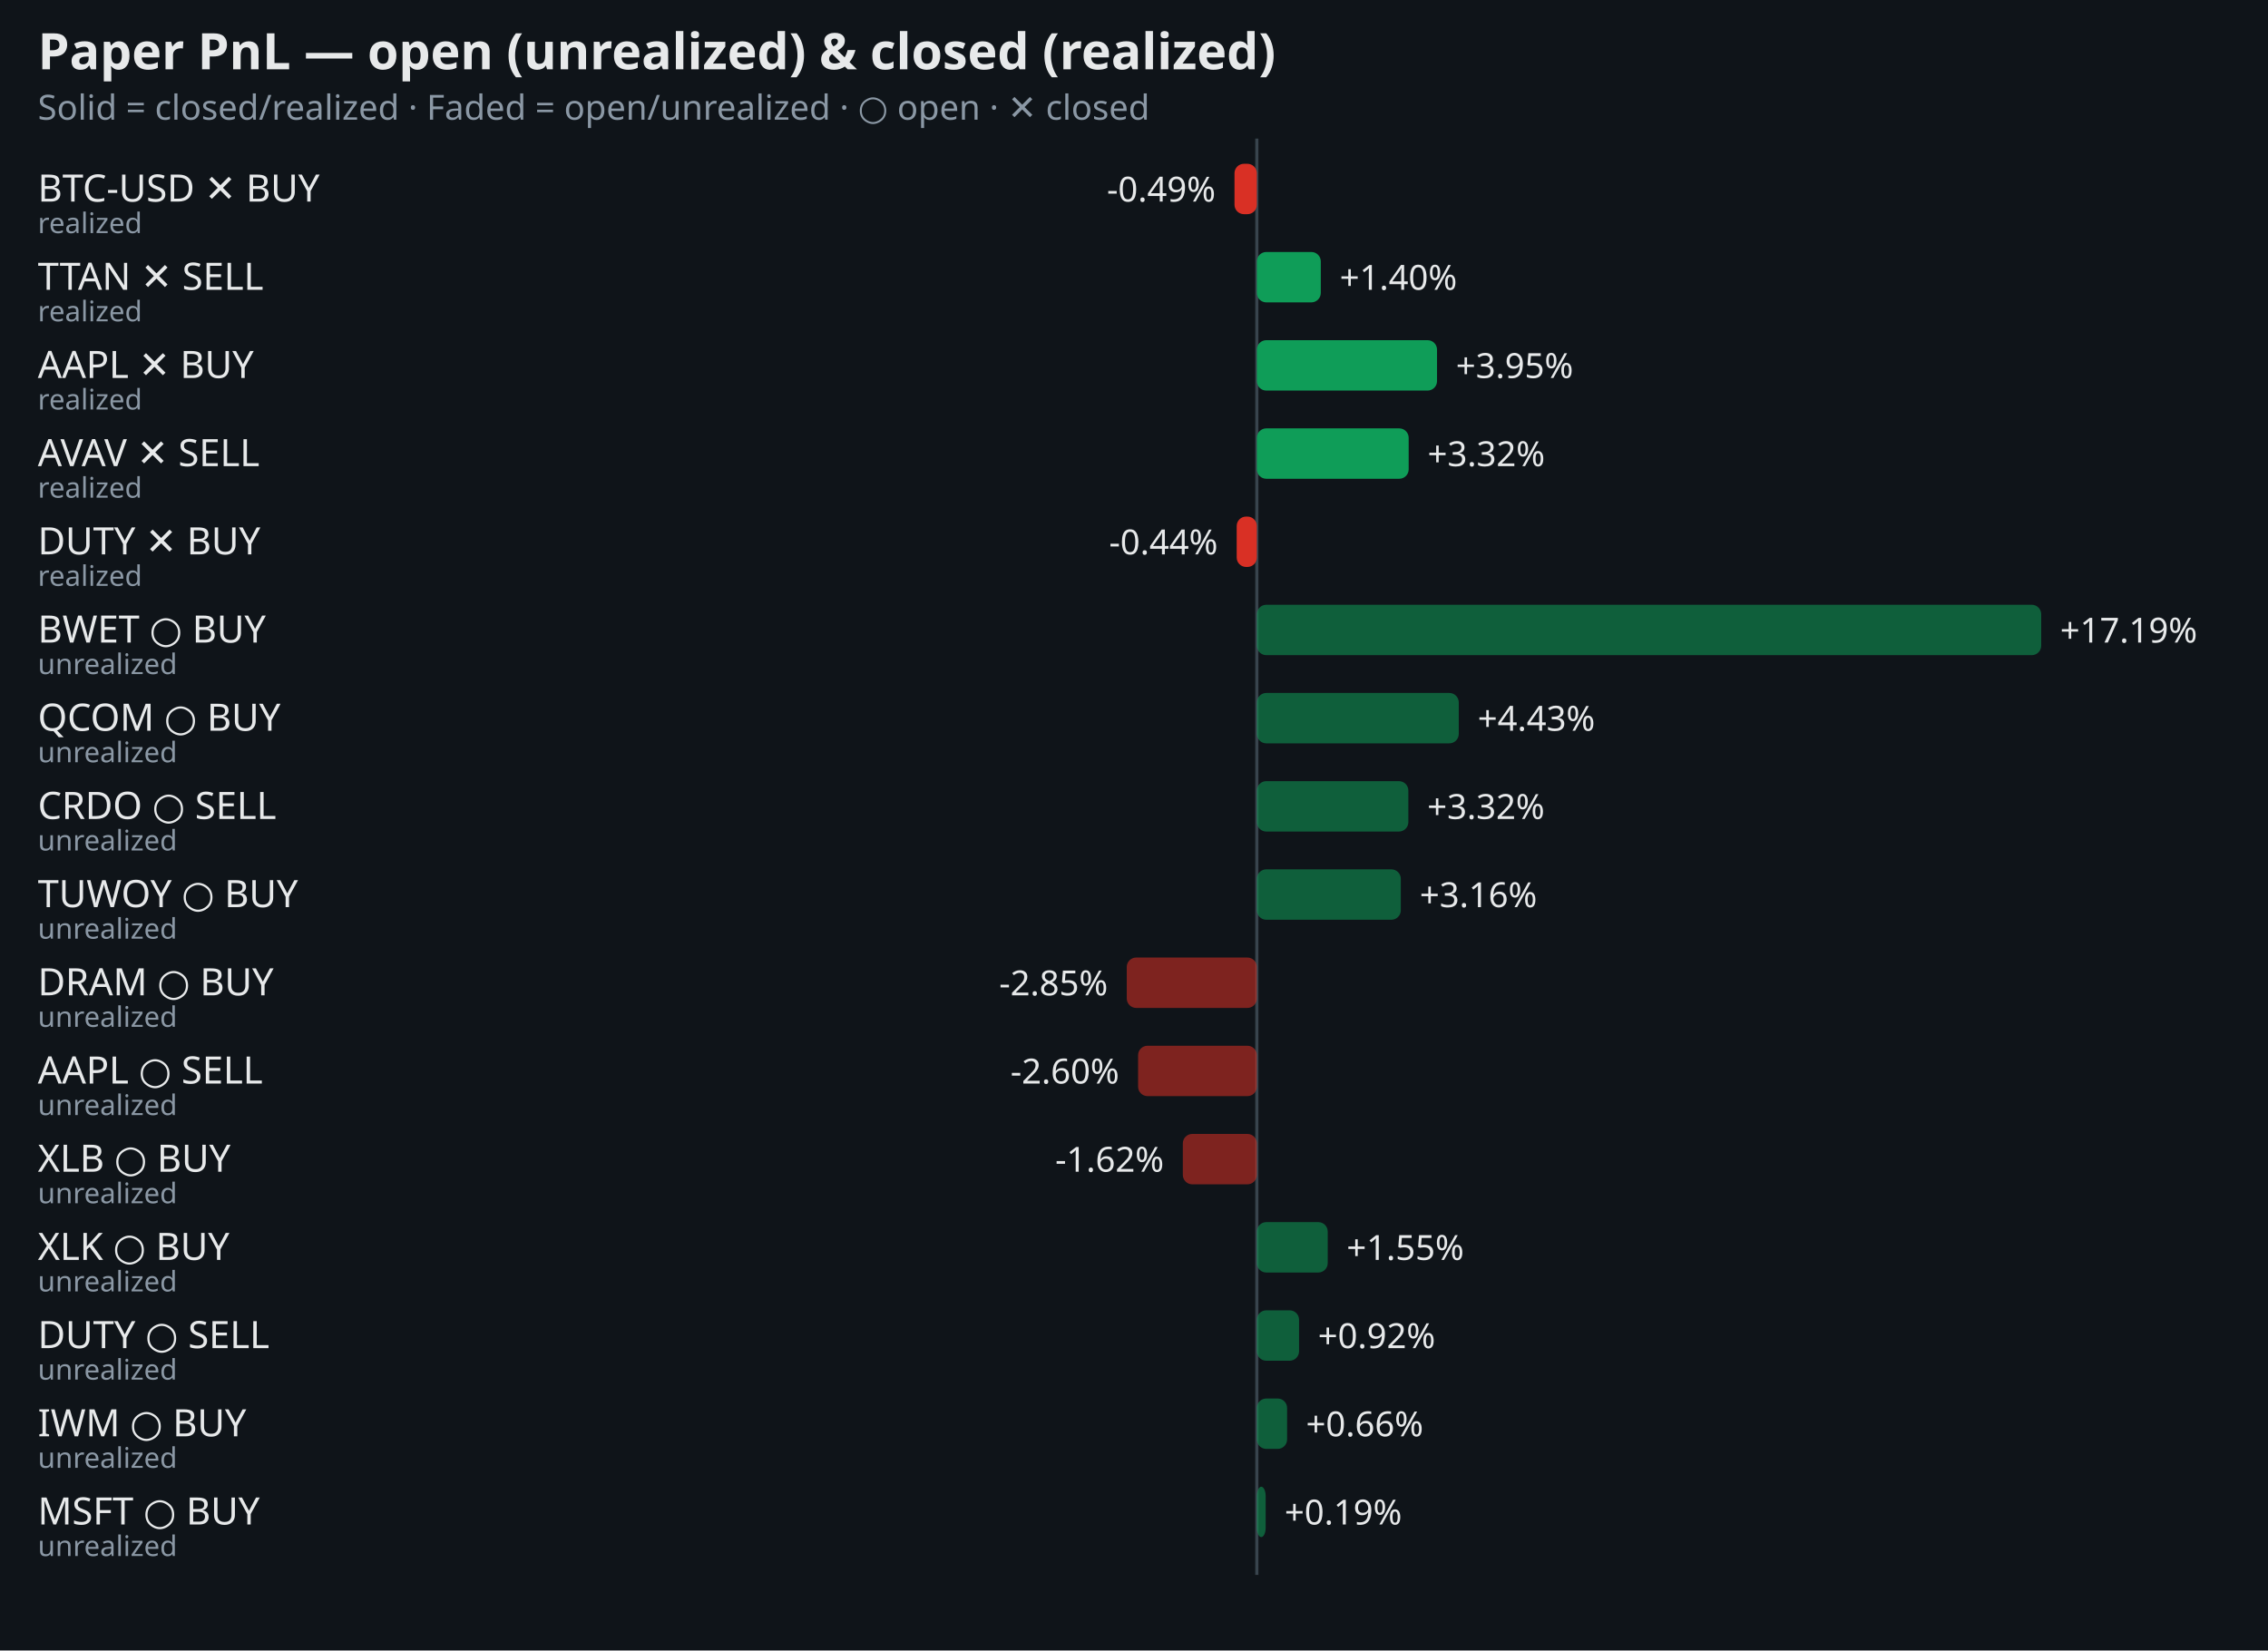
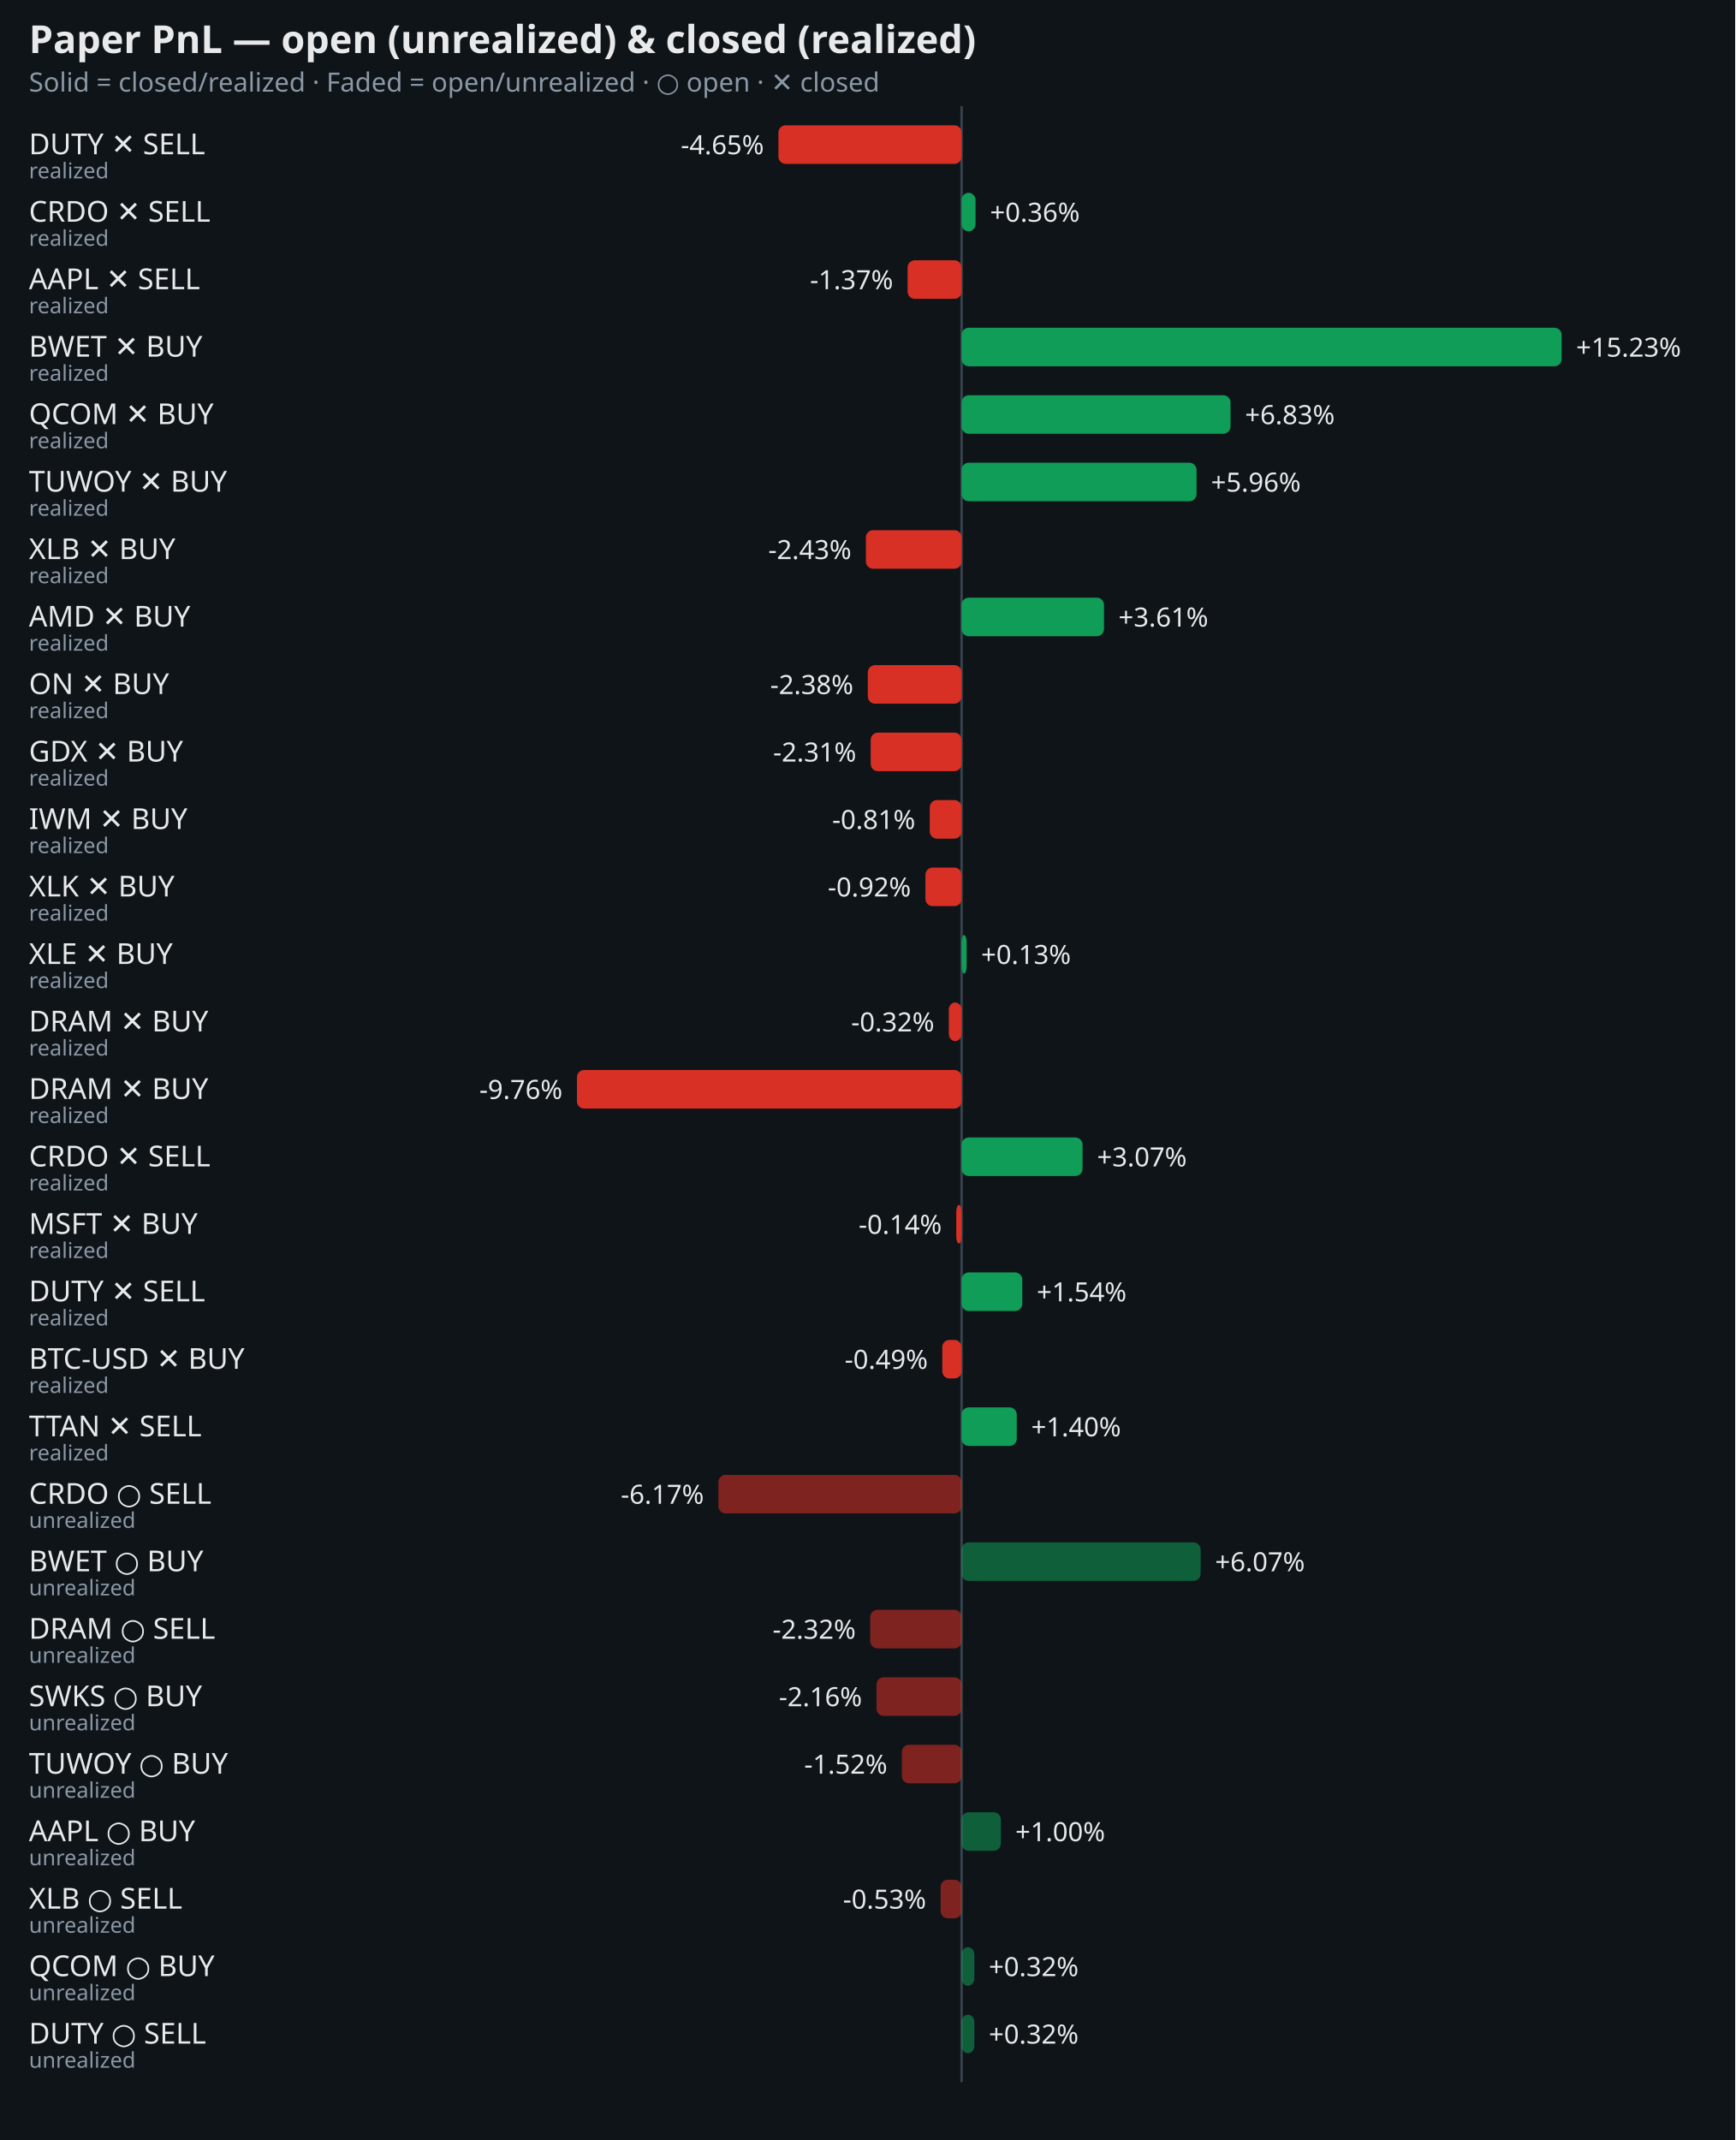
- <svg xmlns="http://www.w3.org/2000/svg" width="720" height="524" viewBox="0 0 720 524">
-   <rect width="720" height="524" fill="#0f1419" />
+ <svg xmlns="http://www.w3.org/2000/svg" width="720" height="888" viewBox="0 0 720 888">
+   <rect width="720" height="888" fill="#0f1419" />
  <text x="12" y="22" fill="#e7e9ea" font-family="ui-sans-serif,system-ui,sans-serif" font-size="16" font-weight="600">Paper PnL — open (unrealized) &amp; closed (realized)</text>
  <text x="12" y="38" fill="#8b98a5" font-family="ui-sans-serif,system-ui,sans-serif" font-size="11">Solid = closed/realized · Faded = open/unrealized · ○ open · ✕ closed</text>
-   <line x1="399" y1="44" x2="399" y2="500" stroke="#38444d" stroke-width="1" />
-   <text x="12" y="64" fill="#e7e9ea" font-family="ui-sans-serif,system-ui,sans-serif" font-size="12">BTC-USD ✕ BUY</text>
+   <line x1="399" y1="44" x2="399" y2="864" stroke="#38444d" stroke-width="1" />
+   <text x="12" y="64" fill="#e7e9ea" font-family="ui-sans-serif,system-ui,sans-serif" font-size="12">DUTY ✕ SELL</text>
  <text x="12" y="74" fill="#8b98a5" font-family="ui-sans-serif,system-ui,sans-serif" font-size="9">realized</text>
-   <rect x="391.9" y="52" width="7.1" height="16" rx="3" fill="#d93025" opacity="1" />
-   <text x="385.9" y="64" text-anchor="end" fill="#e7e9ea" font-family="ui-sans-serif,system-ui,sans-serif" font-size="11">-0.49%</text>
-   <text x="12" y="92" fill="#e7e9ea" font-family="ui-sans-serif,system-ui,sans-serif" font-size="12">TTAN ✕ SELL</text>
+   <rect x="323.0" y="52" width="76.0" height="16" rx="3" fill="#d93025" opacity="1" />
+   <text x="317.0" y="64" text-anchor="end" fill="#e7e9ea" font-family="ui-sans-serif,system-ui,sans-serif" font-size="11">-4.65%</text>
+   <text x="12" y="92" fill="#e7e9ea" font-family="ui-sans-serif,system-ui,sans-serif" font-size="12">CRDO ✕ SELL</text>
  <text x="12" y="102" fill="#8b98a5" font-family="ui-sans-serif,system-ui,sans-serif" font-size="9">realized</text>
-   <rect x="399.0" y="80" width="20.3" height="16" rx="3" fill="#0f9d58" opacity="1" />
-   <text x="425.3" y="92" text-anchor="start" fill="#e7e9ea" font-family="ui-sans-serif,system-ui,sans-serif" font-size="11">+1.40%</text>
-   <text x="12" y="120" fill="#e7e9ea" font-family="ui-sans-serif,system-ui,sans-serif" font-size="12">AAPL ✕ BUY</text>
+   <rect x="399.0" y="80" width="5.8" height="16" rx="3" fill="#0f9d58" opacity="1" />
+   <text x="410.8" y="92" text-anchor="start" fill="#e7e9ea" font-family="ui-sans-serif,system-ui,sans-serif" font-size="11">+0.36%</text>
+   <text x="12" y="120" fill="#e7e9ea" font-family="ui-sans-serif,system-ui,sans-serif" font-size="12">AAPL ✕ SELL</text>
  <text x="12" y="130" fill="#8b98a5" font-family="ui-sans-serif,system-ui,sans-serif" font-size="9">realized</text>
-   <rect x="399.0" y="108" width="57.2" height="16" rx="3" fill="#0f9d58" opacity="1" />
-   <text x="462.2" y="120" text-anchor="start" fill="#e7e9ea" font-family="ui-sans-serif,system-ui,sans-serif" font-size="11">+3.95%</text>
-   <text x="12" y="148" fill="#e7e9ea" font-family="ui-sans-serif,system-ui,sans-serif" font-size="12">AVAV ✕ SELL</text>
+   <rect x="376.6" y="108" width="22.4" height="16" rx="3" fill="#d93025" opacity="1" />
+   <text x="370.6" y="120" text-anchor="end" fill="#e7e9ea" font-family="ui-sans-serif,system-ui,sans-serif" font-size="11">-1.37%</text>
+   <text x="12" y="148" fill="#e7e9ea" font-family="ui-sans-serif,system-ui,sans-serif" font-size="12">BWET ✕ BUY</text>
  <text x="12" y="158" fill="#8b98a5" font-family="ui-sans-serif,system-ui,sans-serif" font-size="9">realized</text>
-   <rect x="399.0" y="136" width="48.2" height="16" rx="3" fill="#0f9d58" opacity="1" />
-   <text x="453.2" y="148" text-anchor="start" fill="#e7e9ea" font-family="ui-sans-serif,system-ui,sans-serif" font-size="11">+3.32%</text>
-   <text x="12" y="176" fill="#e7e9ea" font-family="ui-sans-serif,system-ui,sans-serif" font-size="12">DUTY ✕ BUY</text>
+   <rect x="399.0" y="136" width="249.0" height="16" rx="3" fill="#0f9d58" opacity="1" />
+   <text x="654.0" y="148" text-anchor="start" fill="#e7e9ea" font-family="ui-sans-serif,system-ui,sans-serif" font-size="11">+15.23%</text>
+   <text x="12" y="176" fill="#e7e9ea" font-family="ui-sans-serif,system-ui,sans-serif" font-size="12">QCOM ✕ BUY</text>
  <text x="12" y="186" fill="#8b98a5" font-family="ui-sans-serif,system-ui,sans-serif" font-size="9">realized</text>
-   <rect x="392.6" y="164" width="6.4" height="16" rx="3" fill="#d93025" opacity="1" />
-   <text x="386.6" y="176" text-anchor="end" fill="#e7e9ea" font-family="ui-sans-serif,system-ui,sans-serif" font-size="11">-0.44%</text>
-   <text x="12" y="204" fill="#e7e9ea" font-family="ui-sans-serif,system-ui,sans-serif" font-size="12">BWET ○ BUY</text>
-   <text x="12" y="214" fill="#8b98a5" font-family="ui-sans-serif,system-ui,sans-serif" font-size="9">unrealized</text>
-   <rect x="399.0" y="192" width="249.0" height="16" rx="3" fill="#0f9d58" opacity="0.55" />
-   <text x="654.0" y="204" text-anchor="start" fill="#e7e9ea" font-family="ui-sans-serif,system-ui,sans-serif" font-size="11">+17.19%</text>
-   <text x="12" y="232" fill="#e7e9ea" font-family="ui-sans-serif,system-ui,sans-serif" font-size="12">QCOM ○ BUY</text>
-   <text x="12" y="242" fill="#8b98a5" font-family="ui-sans-serif,system-ui,sans-serif" font-size="9">unrealized</text>
-   <rect x="399.0" y="220" width="64.1" height="16" rx="3" fill="#0f9d58" opacity="0.55" />
-   <text x="469.1" y="232" text-anchor="start" fill="#e7e9ea" font-family="ui-sans-serif,system-ui,sans-serif" font-size="11">+4.43%</text>
-   <text x="12" y="260" fill="#e7e9ea" font-family="ui-sans-serif,system-ui,sans-serif" font-size="12">CRDO ○ SELL</text>
-   <text x="12" y="270" fill="#8b98a5" font-family="ui-sans-serif,system-ui,sans-serif" font-size="9">unrealized</text>
-   <rect x="399.0" y="248" width="48.1" height="16" rx="3" fill="#0f9d58" opacity="0.55" />
-   <text x="453.1" y="260" text-anchor="start" fill="#e7e9ea" font-family="ui-sans-serif,system-ui,sans-serif" font-size="11">+3.32%</text>
-   <text x="12" y="288" fill="#e7e9ea" font-family="ui-sans-serif,system-ui,sans-serif" font-size="12">TUWOY ○ BUY</text>
-   <text x="12" y="298" fill="#8b98a5" font-family="ui-sans-serif,system-ui,sans-serif" font-size="9">unrealized</text>
-   <rect x="399.0" y="276" width="45.7" height="16" rx="3" fill="#0f9d58" opacity="0.55" />
-   <text x="450.7" y="288" text-anchor="start" fill="#e7e9ea" font-family="ui-sans-serif,system-ui,sans-serif" font-size="11">+3.16%</text>
-   <text x="12" y="316" fill="#e7e9ea" font-family="ui-sans-serif,system-ui,sans-serif" font-size="12">DRAM ○ BUY</text>
-   <text x="12" y="326" fill="#8b98a5" font-family="ui-sans-serif,system-ui,sans-serif" font-size="9">unrealized</text>
-   <rect x="357.7" y="304" width="41.3" height="16" rx="3" fill="#d93025" opacity="0.55" />
-   <text x="351.7" y="316" text-anchor="end" fill="#e7e9ea" font-family="ui-sans-serif,system-ui,sans-serif" font-size="11">-2.85%</text>
-   <text x="12" y="344" fill="#e7e9ea" font-family="ui-sans-serif,system-ui,sans-serif" font-size="12">AAPL ○ SELL</text>
-   <text x="12" y="354" fill="#8b98a5" font-family="ui-sans-serif,system-ui,sans-serif" font-size="9">unrealized</text>
-   <rect x="361.3" y="332" width="37.7" height="16" rx="3" fill="#d93025" opacity="0.55" />
-   <text x="355.3" y="344" text-anchor="end" fill="#e7e9ea" font-family="ui-sans-serif,system-ui,sans-serif" font-size="11">-2.60%</text>
-   <text x="12" y="372" fill="#e7e9ea" font-family="ui-sans-serif,system-ui,sans-serif" font-size="12">XLB ○ BUY</text>
-   <text x="12" y="382" fill="#8b98a5" font-family="ui-sans-serif,system-ui,sans-serif" font-size="9">unrealized</text>
-   <rect x="375.5" y="360" width="23.5" height="16" rx="3" fill="#d93025" opacity="0.55" />
-   <text x="369.5" y="372" text-anchor="end" fill="#e7e9ea" font-family="ui-sans-serif,system-ui,sans-serif" font-size="11">-1.62%</text>
-   <text x="12" y="400" fill="#e7e9ea" font-family="ui-sans-serif,system-ui,sans-serif" font-size="12">XLK ○ BUY</text>
-   <text x="12" y="410" fill="#8b98a5" font-family="ui-sans-serif,system-ui,sans-serif" font-size="9">unrealized</text>
-   <rect x="399.0" y="388" width="22.5" height="16" rx="3" fill="#0f9d58" opacity="0.55" />
-   <text x="427.5" y="400" text-anchor="start" fill="#e7e9ea" font-family="ui-sans-serif,system-ui,sans-serif" font-size="11">+1.55%</text>
-   <text x="12" y="428" fill="#e7e9ea" font-family="ui-sans-serif,system-ui,sans-serif" font-size="12">DUTY ○ SELL</text>
-   <text x="12" y="438" fill="#8b98a5" font-family="ui-sans-serif,system-ui,sans-serif" font-size="9">unrealized</text>
-   <rect x="399.0" y="416" width="13.4" height="16" rx="3" fill="#0f9d58" opacity="0.55" />
-   <text x="418.4" y="428" text-anchor="start" fill="#e7e9ea" font-family="ui-sans-serif,system-ui,sans-serif" font-size="11">+0.92%</text>
-   <text x="12" y="456" fill="#e7e9ea" font-family="ui-sans-serif,system-ui,sans-serif" font-size="12">IWM ○ BUY</text>
-   <text x="12" y="466" fill="#8b98a5" font-family="ui-sans-serif,system-ui,sans-serif" font-size="9">unrealized</text>
-   <rect x="399.0" y="444" width="9.6" height="16" rx="3" fill="#0f9d58" opacity="0.55" />
-   <text x="414.6" y="456" text-anchor="start" fill="#e7e9ea" font-family="ui-sans-serif,system-ui,sans-serif" font-size="11">+0.66%</text>
-   <text x="12" y="484" fill="#e7e9ea" font-family="ui-sans-serif,system-ui,sans-serif" font-size="12">MSFT ○ BUY</text>
-   <text x="12" y="494" fill="#8b98a5" font-family="ui-sans-serif,system-ui,sans-serif" font-size="9">unrealized</text>
-   <rect x="399.0" y="472" width="2.8" height="16" rx="3" fill="#0f9d58" opacity="0.55" />
-   <text x="407.8" y="484" text-anchor="start" fill="#e7e9ea" font-family="ui-sans-serif,system-ui,sans-serif" font-size="11">+0.19%</text>
+   <rect x="399.0" y="164" width="111.6" height="16" rx="3" fill="#0f9d58" opacity="1" />
+   <text x="516.6" y="176" text-anchor="start" fill="#e7e9ea" font-family="ui-sans-serif,system-ui,sans-serif" font-size="11">+6.83%</text>
+   <text x="12" y="204" fill="#e7e9ea" font-family="ui-sans-serif,system-ui,sans-serif" font-size="12">TUWOY ✕ BUY</text>
+   <text x="12" y="214" fill="#8b98a5" font-family="ui-sans-serif,system-ui,sans-serif" font-size="9">realized</text>
+   <rect x="399.0" y="192" width="97.5" height="16" rx="3" fill="#0f9d58" opacity="1" />
+   <text x="502.5" y="204" text-anchor="start" fill="#e7e9ea" font-family="ui-sans-serif,system-ui,sans-serif" font-size="11">+5.96%</text>
+   <text x="12" y="232" fill="#e7e9ea" font-family="ui-sans-serif,system-ui,sans-serif" font-size="12">XLB ✕ BUY</text>
+   <text x="12" y="242" fill="#8b98a5" font-family="ui-sans-serif,system-ui,sans-serif" font-size="9">realized</text>
+   <rect x="359.3" y="220" width="39.7" height="16" rx="3" fill="#d93025" opacity="1" />
+   <text x="353.3" y="232" text-anchor="end" fill="#e7e9ea" font-family="ui-sans-serif,system-ui,sans-serif" font-size="11">-2.43%</text>
+   <text x="12" y="260" fill="#e7e9ea" font-family="ui-sans-serif,system-ui,sans-serif" font-size="12">AMD ✕ BUY</text>
+   <text x="12" y="270" fill="#8b98a5" font-family="ui-sans-serif,system-ui,sans-serif" font-size="9">realized</text>
+   <rect x="399.0" y="248" width="59.1" height="16" rx="3" fill="#0f9d58" opacity="1" />
+   <text x="464.1" y="260" text-anchor="start" fill="#e7e9ea" font-family="ui-sans-serif,system-ui,sans-serif" font-size="11">+3.61%</text>
+   <text x="12" y="288" fill="#e7e9ea" font-family="ui-sans-serif,system-ui,sans-serif" font-size="12">ON ✕ BUY</text>
+   <text x="12" y="298" fill="#8b98a5" font-family="ui-sans-serif,system-ui,sans-serif" font-size="9">realized</text>
+   <rect x="360.1" y="276" width="38.9" height="16" rx="3" fill="#d93025" opacity="1" />
+   <text x="354.1" y="288" text-anchor="end" fill="#e7e9ea" font-family="ui-sans-serif,system-ui,sans-serif" font-size="11">-2.38%</text>
+   <text x="12" y="316" fill="#e7e9ea" font-family="ui-sans-serif,system-ui,sans-serif" font-size="12">GDX ✕ BUY</text>
+   <text x="12" y="326" fill="#8b98a5" font-family="ui-sans-serif,system-ui,sans-serif" font-size="9">realized</text>
+   <rect x="361.3" y="304" width="37.7" height="16" rx="3" fill="#d93025" opacity="1" />
+   <text x="355.3" y="316" text-anchor="end" fill="#e7e9ea" font-family="ui-sans-serif,system-ui,sans-serif" font-size="11">-2.31%</text>
+   <text x="12" y="344" fill="#e7e9ea" font-family="ui-sans-serif,system-ui,sans-serif" font-size="12">IWM ✕ BUY</text>
+   <text x="12" y="354" fill="#8b98a5" font-family="ui-sans-serif,system-ui,sans-serif" font-size="9">realized</text>
+   <rect x="385.8" y="332" width="13.2" height="16" rx="3" fill="#d93025" opacity="1" />
+   <text x="379.8" y="344" text-anchor="end" fill="#e7e9ea" font-family="ui-sans-serif,system-ui,sans-serif" font-size="11">-0.81%</text>
+   <text x="12" y="372" fill="#e7e9ea" font-family="ui-sans-serif,system-ui,sans-serif" font-size="12">XLK ✕ BUY</text>
+   <text x="12" y="382" fill="#8b98a5" font-family="ui-sans-serif,system-ui,sans-serif" font-size="9">realized</text>
+   <rect x="384.0" y="360" width="15.0" height="16" rx="3" fill="#d93025" opacity="1" />
+   <text x="378.0" y="372" text-anchor="end" fill="#e7e9ea" font-family="ui-sans-serif,system-ui,sans-serif" font-size="11">-0.92%</text>
+   <text x="12" y="400" fill="#e7e9ea" font-family="ui-sans-serif,system-ui,sans-serif" font-size="12">XLE ✕ BUY</text>
+   <text x="12" y="410" fill="#8b98a5" font-family="ui-sans-serif,system-ui,sans-serif" font-size="9">realized</text>
+   <rect x="399.0" y="388" width="2.1" height="16" rx="3" fill="#0f9d58" opacity="1" />
+   <text x="407.1" y="400" text-anchor="start" fill="#e7e9ea" font-family="ui-sans-serif,system-ui,sans-serif" font-size="11">+0.13%</text>
+   <text x="12" y="428" fill="#e7e9ea" font-family="ui-sans-serif,system-ui,sans-serif" font-size="12">DRAM ✕ BUY</text>
+   <text x="12" y="438" fill="#8b98a5" font-family="ui-sans-serif,system-ui,sans-serif" font-size="9">realized</text>
+   <rect x="393.7" y="416" width="5.3" height="16" rx="3" fill="#d93025" opacity="1" />
+   <text x="387.7" y="428" text-anchor="end" fill="#e7e9ea" font-family="ui-sans-serif,system-ui,sans-serif" font-size="11">-0.32%</text>
+   <text x="12" y="456" fill="#e7e9ea" font-family="ui-sans-serif,system-ui,sans-serif" font-size="12">DRAM ✕ BUY</text>
+   <text x="12" y="466" fill="#8b98a5" font-family="ui-sans-serif,system-ui,sans-serif" font-size="9">realized</text>
+   <rect x="239.4" y="444" width="159.6" height="16" rx="3" fill="#d93025" opacity="1" />
+   <text x="233.4" y="456" text-anchor="end" fill="#e7e9ea" font-family="ui-sans-serif,system-ui,sans-serif" font-size="11">-9.76%</text>
+   <text x="12" y="484" fill="#e7e9ea" font-family="ui-sans-serif,system-ui,sans-serif" font-size="12">CRDO ✕ SELL</text>
+   <text x="12" y="494" fill="#8b98a5" font-family="ui-sans-serif,system-ui,sans-serif" font-size="9">realized</text>
+   <rect x="399.0" y="472" width="50.2" height="16" rx="3" fill="#0f9d58" opacity="1" />
+   <text x="455.2" y="484" text-anchor="start" fill="#e7e9ea" font-family="ui-sans-serif,system-ui,sans-serif" font-size="11">+3.07%</text>
+   <text x="12" y="512" fill="#e7e9ea" font-family="ui-sans-serif,system-ui,sans-serif" font-size="12">MSFT ✕ BUY</text>
+   <text x="12" y="522" fill="#8b98a5" font-family="ui-sans-serif,system-ui,sans-serif" font-size="9">realized</text>
+   <rect x="396.8" y="500" width="2.2" height="16" rx="3" fill="#d93025" opacity="1" />
+   <text x="390.8" y="512" text-anchor="end" fill="#e7e9ea" font-family="ui-sans-serif,system-ui,sans-serif" font-size="11">-0.14%</text>
+   <text x="12" y="540" fill="#e7e9ea" font-family="ui-sans-serif,system-ui,sans-serif" font-size="12">DUTY ✕ SELL</text>
+   <text x="12" y="550" fill="#8b98a5" font-family="ui-sans-serif,system-ui,sans-serif" font-size="9">realized</text>
+   <rect x="399.0" y="528" width="25.2" height="16" rx="3" fill="#0f9d58" opacity="1" />
+   <text x="430.2" y="540" text-anchor="start" fill="#e7e9ea" font-family="ui-sans-serif,system-ui,sans-serif" font-size="11">+1.54%</text>
+   <text x="12" y="568" fill="#e7e9ea" font-family="ui-sans-serif,system-ui,sans-serif" font-size="12">BTC-USD ✕ BUY</text>
+   <text x="12" y="578" fill="#8b98a5" font-family="ui-sans-serif,system-ui,sans-serif" font-size="9">realized</text>
+   <rect x="391.0" y="556" width="8.0" height="16" rx="3" fill="#d93025" opacity="1" />
+   <text x="385.0" y="568" text-anchor="end" fill="#e7e9ea" font-family="ui-sans-serif,system-ui,sans-serif" font-size="11">-0.49%</text>
+   <text x="12" y="596" fill="#e7e9ea" font-family="ui-sans-serif,system-ui,sans-serif" font-size="12">TTAN ✕ SELL</text>
+   <text x="12" y="606" fill="#8b98a5" font-family="ui-sans-serif,system-ui,sans-serif" font-size="9">realized</text>
+   <rect x="399.0" y="584" width="22.9" height="16" rx="3" fill="#0f9d58" opacity="1" />
+   <text x="427.9" y="596" text-anchor="start" fill="#e7e9ea" font-family="ui-sans-serif,system-ui,sans-serif" font-size="11">+1.40%</text>
+   <text x="12" y="624" fill="#e7e9ea" font-family="ui-sans-serif,system-ui,sans-serif" font-size="12">CRDO ○ SELL</text>
+   <text x="12" y="634" fill="#8b98a5" font-family="ui-sans-serif,system-ui,sans-serif" font-size="9">unrealized</text>
+   <rect x="298.1" y="612" width="100.9" height="16" rx="3" fill="#d93025" opacity="0.55" />
+   <text x="292.1" y="624" text-anchor="end" fill="#e7e9ea" font-family="ui-sans-serif,system-ui,sans-serif" font-size="11">-6.17%</text>
+   <text x="12" y="652" fill="#e7e9ea" font-family="ui-sans-serif,system-ui,sans-serif" font-size="12">BWET ○ BUY</text>
+   <text x="12" y="662" fill="#8b98a5" font-family="ui-sans-serif,system-ui,sans-serif" font-size="9">unrealized</text>
+   <rect x="399.0" y="640" width="99.2" height="16" rx="3" fill="#0f9d58" opacity="0.55" />
+   <text x="504.2" y="652" text-anchor="start" fill="#e7e9ea" font-family="ui-sans-serif,system-ui,sans-serif" font-size="11">+6.07%</text>
+   <text x="12" y="680" fill="#e7e9ea" font-family="ui-sans-serif,system-ui,sans-serif" font-size="12">DRAM ○ SELL</text>
+   <text x="12" y="690" fill="#8b98a5" font-family="ui-sans-serif,system-ui,sans-serif" font-size="9">unrealized</text>
+   <rect x="361.1" y="668" width="37.9" height="16" rx="3" fill="#d93025" opacity="0.55" />
+   <text x="355.1" y="680" text-anchor="end" fill="#e7e9ea" font-family="ui-sans-serif,system-ui,sans-serif" font-size="11">-2.32%</text>
+   <text x="12" y="708" fill="#e7e9ea" font-family="ui-sans-serif,system-ui,sans-serif" font-size="12">SWKS ○ BUY</text>
+   <text x="12" y="718" fill="#8b98a5" font-family="ui-sans-serif,system-ui,sans-serif" font-size="9">unrealized</text>
+   <rect x="363.7" y="696" width="35.3" height="16" rx="3" fill="#d93025" opacity="0.55" />
+   <text x="357.7" y="708" text-anchor="end" fill="#e7e9ea" font-family="ui-sans-serif,system-ui,sans-serif" font-size="11">-2.16%</text>
+   <text x="12" y="736" fill="#e7e9ea" font-family="ui-sans-serif,system-ui,sans-serif" font-size="12">TUWOY ○ BUY</text>
+   <text x="12" y="746" fill="#8b98a5" font-family="ui-sans-serif,system-ui,sans-serif" font-size="9">unrealized</text>
+   <rect x="374.2" y="724" width="24.8" height="16" rx="3" fill="#d93025" opacity="0.55" />
+   <text x="368.2" y="736" text-anchor="end" fill="#e7e9ea" font-family="ui-sans-serif,system-ui,sans-serif" font-size="11">-1.52%</text>
+   <text x="12" y="764" fill="#e7e9ea" font-family="ui-sans-serif,system-ui,sans-serif" font-size="12">AAPL ○ BUY</text>
+   <text x="12" y="774" fill="#8b98a5" font-family="ui-sans-serif,system-ui,sans-serif" font-size="9">unrealized</text>
+   <rect x="399.0" y="752" width="16.3" height="16" rx="3" fill="#0f9d58" opacity="0.55" />
+   <text x="421.3" y="764" text-anchor="start" fill="#e7e9ea" font-family="ui-sans-serif,system-ui,sans-serif" font-size="11">+1.00%</text>
+   <text x="12" y="792" fill="#e7e9ea" font-family="ui-sans-serif,system-ui,sans-serif" font-size="12">XLB ○ SELL</text>
+   <text x="12" y="802" fill="#8b98a5" font-family="ui-sans-serif,system-ui,sans-serif" font-size="9">unrealized</text>
+   <rect x="390.3" y="780" width="8.7" height="16" rx="3" fill="#d93025" opacity="0.55" />
+   <text x="384.3" y="792" text-anchor="end" fill="#e7e9ea" font-family="ui-sans-serif,system-ui,sans-serif" font-size="11">-0.53%</text>
+   <text x="12" y="820" fill="#e7e9ea" font-family="ui-sans-serif,system-ui,sans-serif" font-size="12">QCOM ○ BUY</text>
+   <text x="12" y="830" fill="#8b98a5" font-family="ui-sans-serif,system-ui,sans-serif" font-size="9">unrealized</text>
+   <rect x="399.0" y="808" width="5.3" height="16" rx="3" fill="#0f9d58" opacity="0.55" />
+   <text x="410.3" y="820" text-anchor="start" fill="#e7e9ea" font-family="ui-sans-serif,system-ui,sans-serif" font-size="11">+0.32%</text>
+   <text x="12" y="848" fill="#e7e9ea" font-family="ui-sans-serif,system-ui,sans-serif" font-size="12">DUTY ○ SELL</text>
+   <text x="12" y="858" fill="#8b98a5" font-family="ui-sans-serif,system-ui,sans-serif" font-size="9">unrealized</text>
+   <rect x="399.0" y="836" width="5.3" height="16" rx="3" fill="#0f9d58" opacity="0.55" />
+   <text x="410.3" y="848" text-anchor="start" fill="#e7e9ea" font-family="ui-sans-serif,system-ui,sans-serif" font-size="11">+0.32%</text>
</svg>
